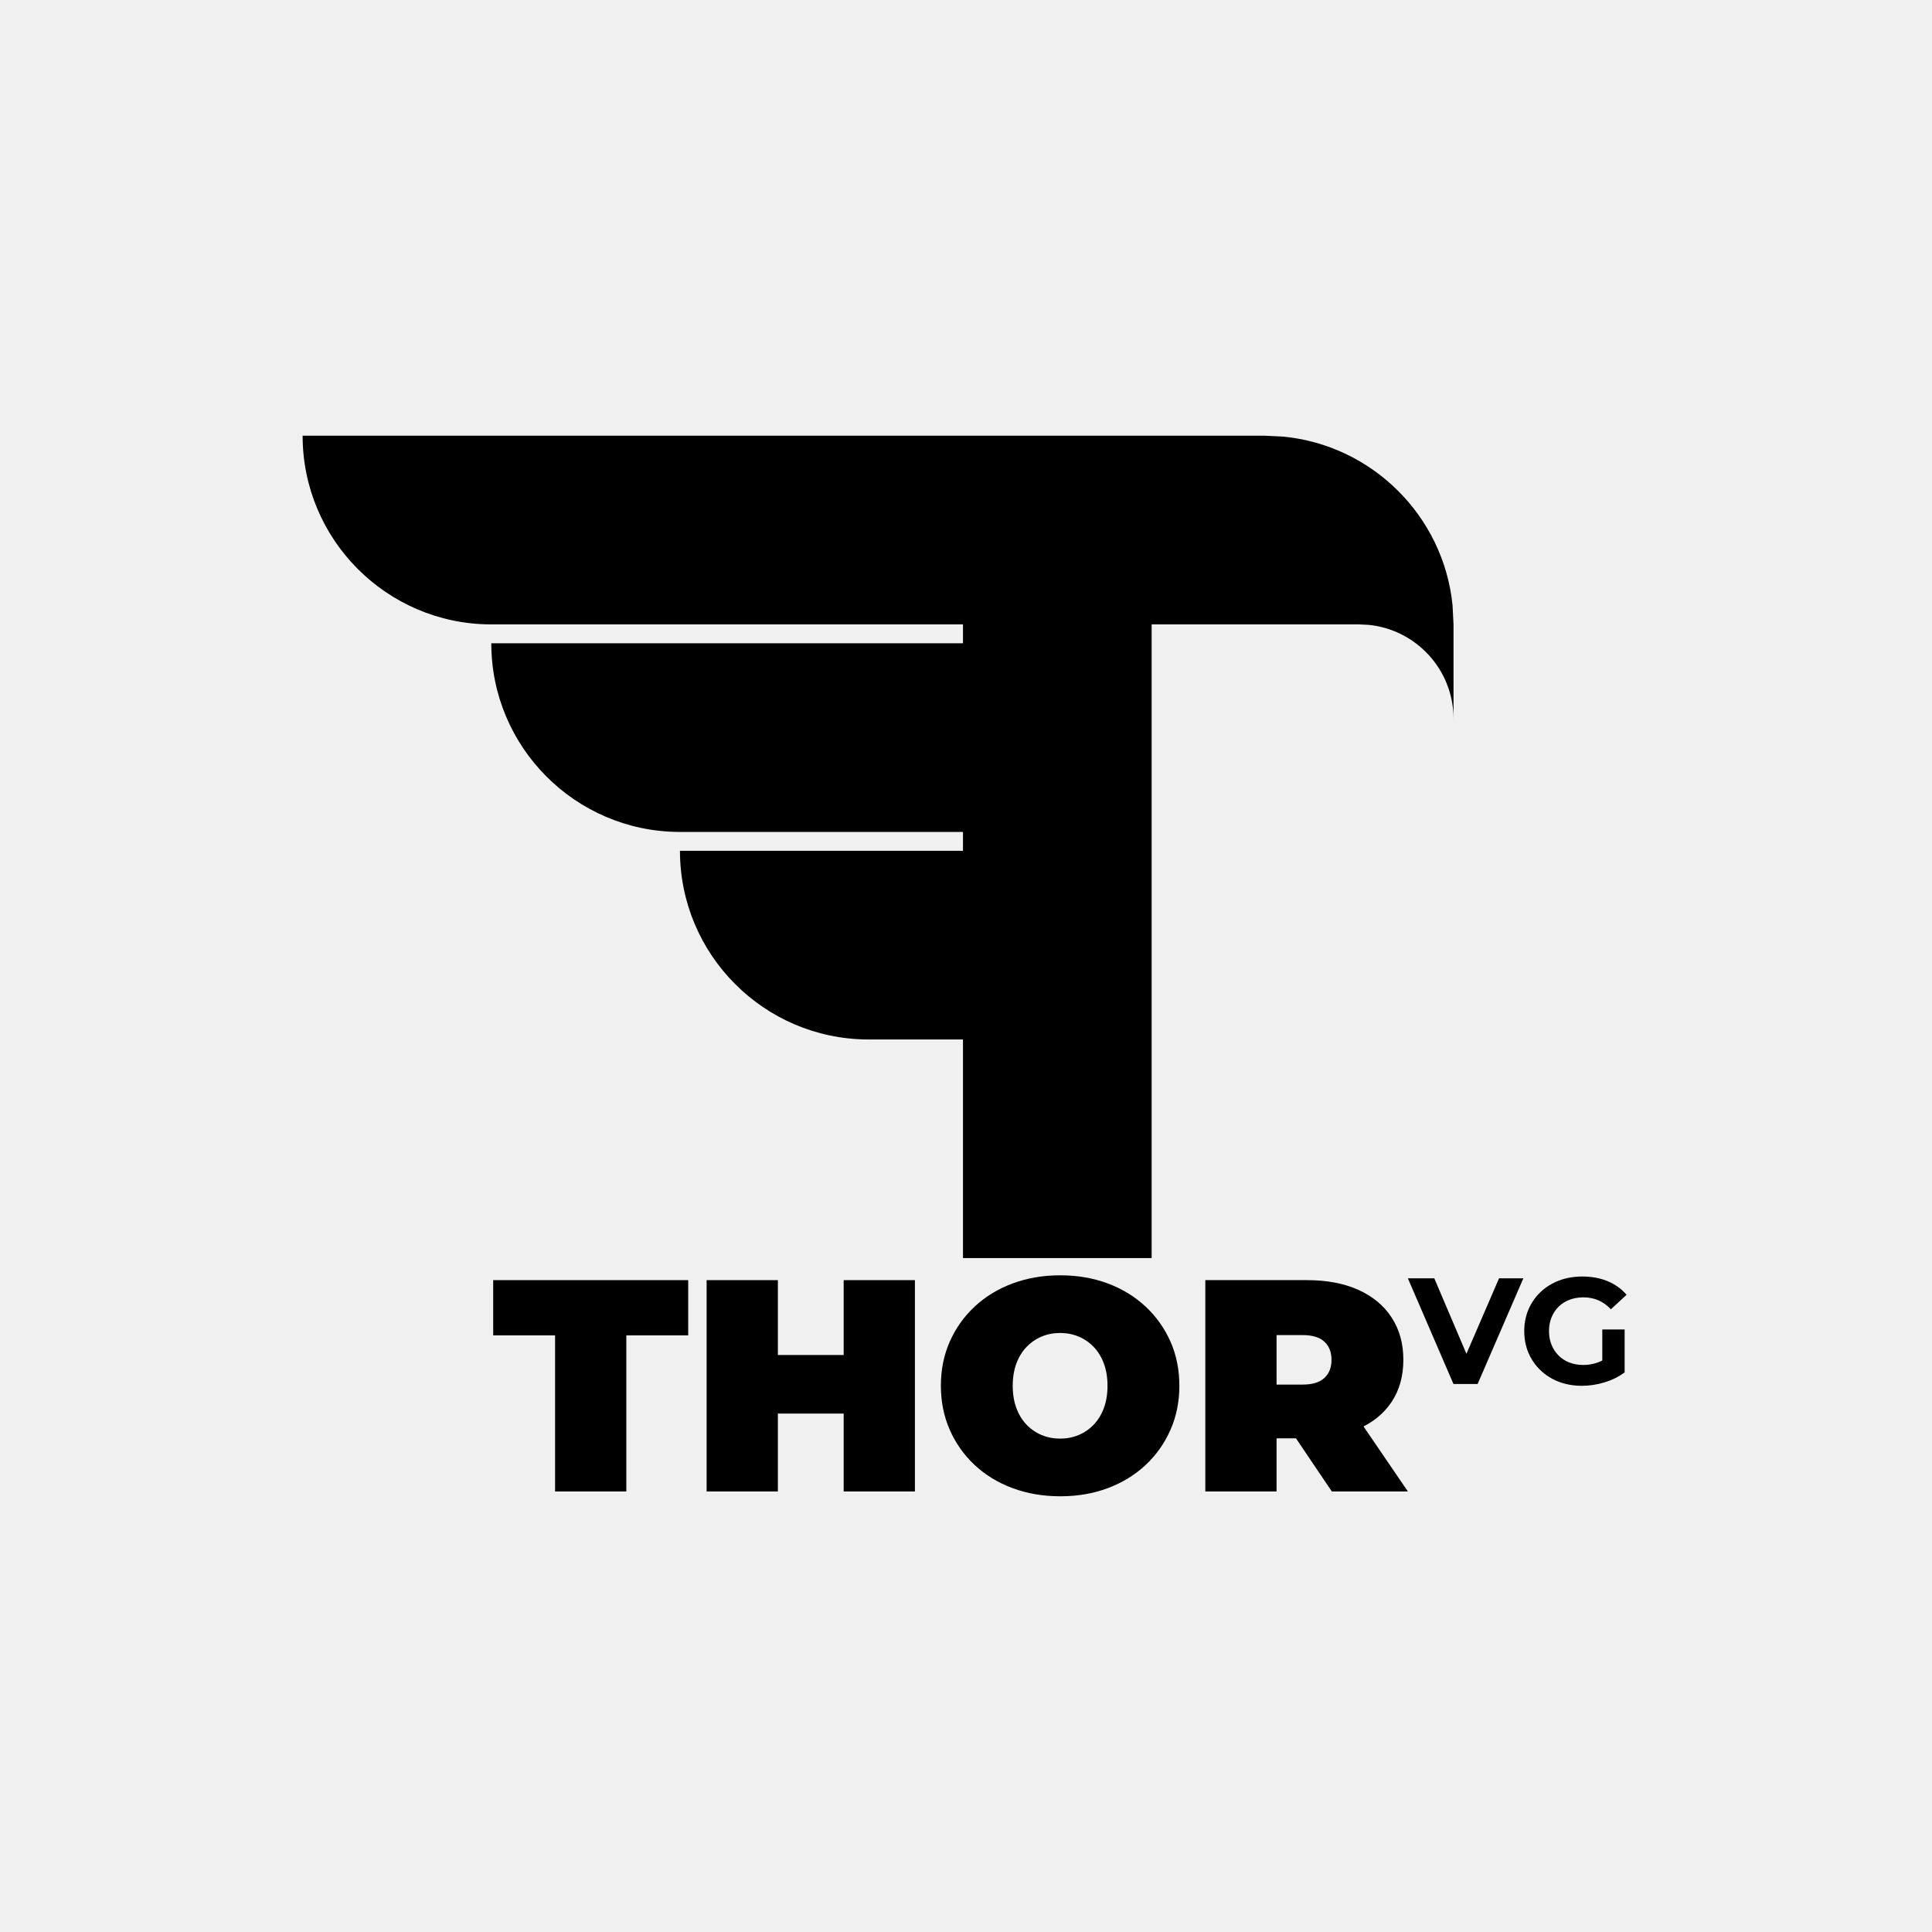
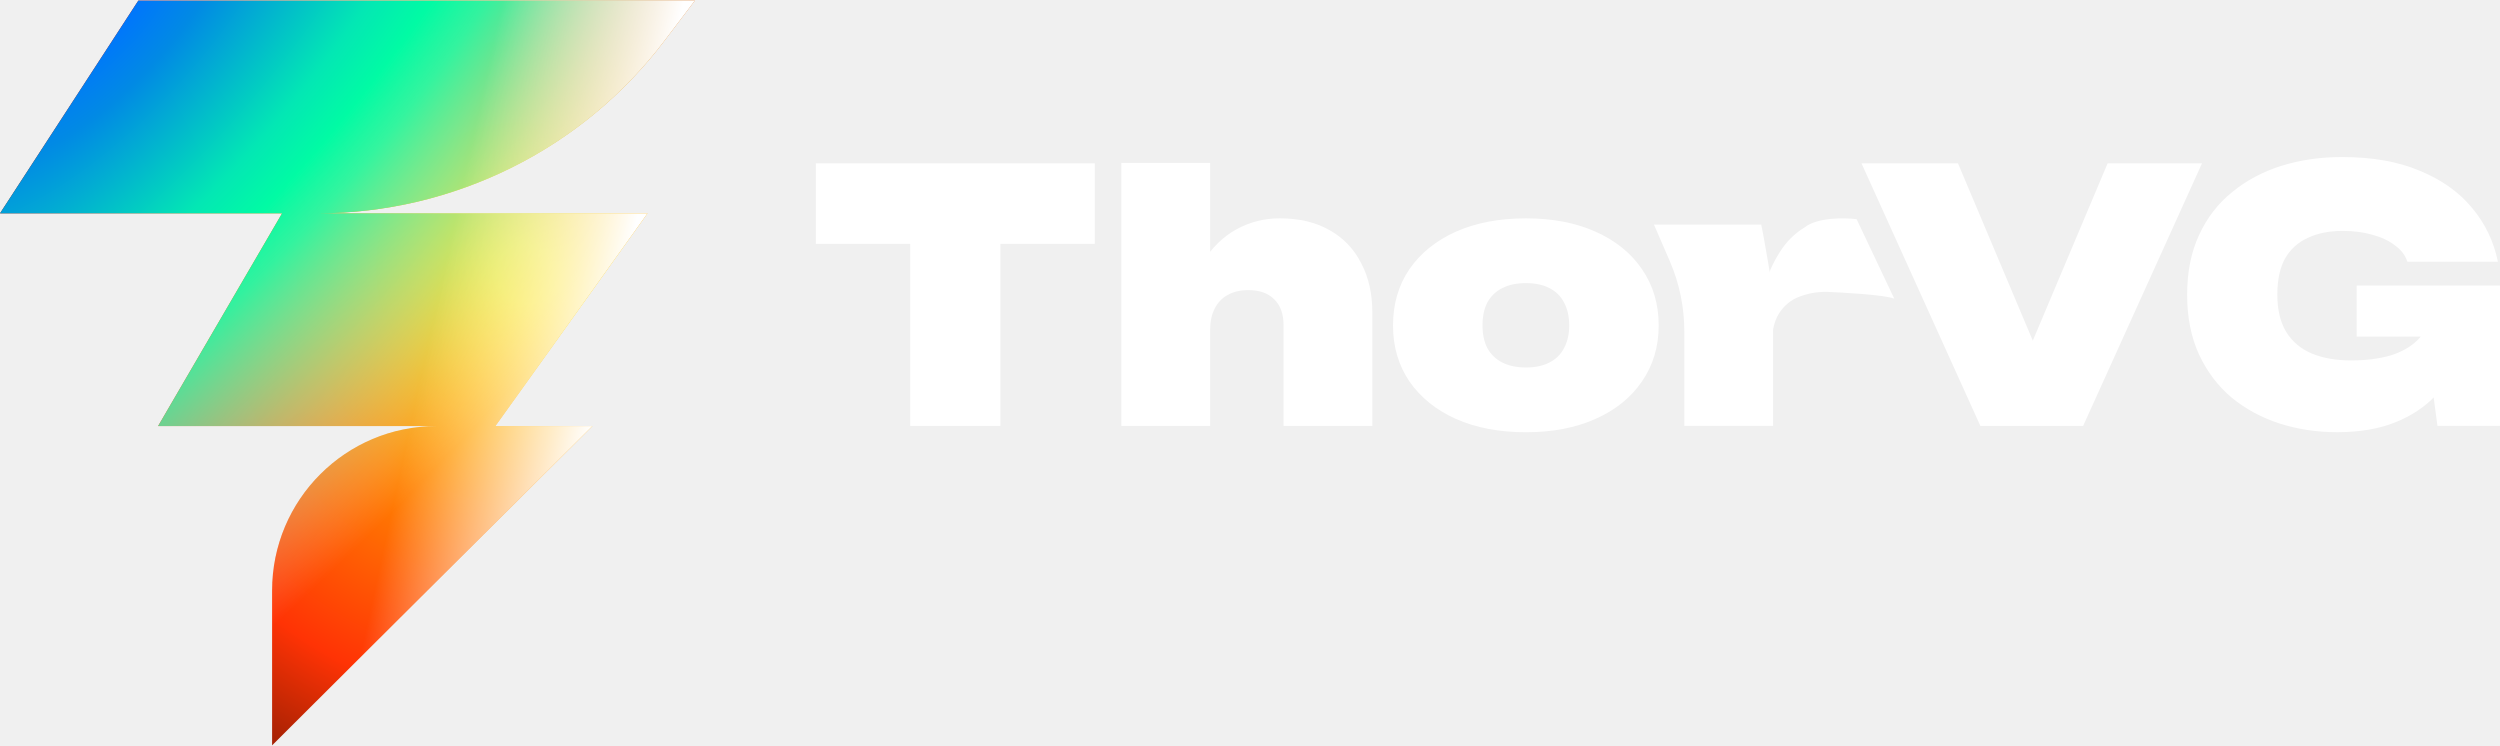
- <svg xmlns="http://www.w3.org/2000/svg" width="100%" height="100%" viewBox="0 0 512 512" version="1.1" xml:space="preserve" style="fill-rule:evenodd;clip-rule:evenodd;stroke-linejoin:round;stroke-miterlimit:2;">
-   <g id="Layer1">
-     <g transform="matrix(1.25,0,0,1.25,20.7288,58.9362)">
-       <path d="M187.575,219.571L187.575,173.227L167.575,173.227L167.316,173.226C145.359,173.087 127.575,155.218 127.575,133.227L187.575,133.227L187.575,129.227L127.575,129.227L127.316,129.226C105.359,129.087 87.575,111.218 87.575,89.227L187.575,89.227L187.575,85.227L87.575,85.227L87.316,85.226C65.359,85.087 47.575,67.218 47.575,45.227L251.575,45.227L255.41,45.409C274.344,47.213 289.446,62.24 291.368,81.14L291.575,85.227L291.575,105.227C291.575,94.879 283.698,86.355 273.619,85.33L271.575,85.227L227.575,85.227L227.575,219.571L187.575,219.571Z" />
-     </g>
-     <g id="THOR" transform="matrix(1.25,0,0,1.25,-394.01,185.167)">
-       <path d="M432.89,168.067L432.89,134.979L419.77,134.979L419.77,123.267L461.114,123.267L461.114,134.979L447.994,134.979L447.994,168.067L432.89,168.067Z" style="fill-rule:nonzero;" />
-       <path d="M494.074,123.267L509.178,123.267L509.178,168.067L494.074,168.067L494.074,123.267ZM480.122,168.067L465.018,168.067L465.018,123.267L480.122,123.267L480.122,168.067ZM495.098,151.555L479.098,151.555L479.098,139.139L495.098,139.139L495.098,151.555Z" style="fill-rule:nonzero;" />
-       <path d="M540.026,169.091C536.357,169.091 532.976,168.515 529.882,167.363C526.789,166.211 524.112,164.579 521.85,162.467C519.589,160.355 517.829,157.869 516.57,155.011C515.312,152.152 514.682,149.037 514.682,145.667C514.682,142.253 515.312,139.128 516.57,136.291C517.829,133.453 519.589,130.979 521.85,128.867C524.112,126.755 526.789,125.123 529.882,123.971C532.976,122.819 536.336,122.243 539.962,122.243C543.632,122.243 547.002,122.819 550.074,123.971C553.146,125.123 555.813,126.755 558.074,128.867C560.336,130.979 562.096,133.453 563.354,136.291C564.613,139.128 565.242,142.253 565.242,145.667C565.242,149.037 564.613,152.152 563.354,155.011C562.096,157.869 560.336,160.355 558.074,162.467C555.813,164.579 553.146,166.211 550.074,167.363C547.002,168.515 543.653,169.091 540.026,169.091ZM539.962,156.867C541.37,156.867 542.682,156.611 543.898,156.099C545.114,155.587 546.181,154.851 547.098,153.891C548.016,152.931 548.73,151.757 549.242,150.371C549.754,148.984 550.01,147.416 550.01,145.667C550.01,143.917 549.754,142.349 549.242,140.963C548.73,139.576 548.016,138.403 547.098,137.443C546.181,136.483 545.114,135.747 543.898,135.235C542.682,134.723 541.37,134.467 539.962,134.467C538.554,134.467 537.242,134.723 536.026,135.235C534.81,135.747 533.744,136.483 532.826,137.443C531.909,138.403 531.194,139.576 530.682,140.963C530.17,142.349 529.914,143.917 529.914,145.667C529.914,147.416 530.17,148.984 530.682,150.371C531.194,151.757 531.909,152.931 532.826,153.891C533.744,154.851 534.81,155.587 536.026,156.099C537.242,156.611 538.554,156.867 539.962,156.867Z" style="fill-rule:nonzero;" />
-       <path d="M570.746,168.067L570.746,123.267L592.314,123.267C596.496,123.267 600.112,123.949 603.162,125.315C606.213,126.68 608.57,128.632 610.234,131.171C611.898,133.709 612.73,136.707 612.73,140.163C612.73,143.619 611.898,146.595 610.234,149.091C608.57,151.587 606.213,153.496 603.162,154.819C600.112,156.141 596.496,156.803 592.314,156.803L579.13,156.803L585.85,150.595L585.85,168.067L570.746,168.067ZM597.562,168.067L586.554,151.747L602.554,151.747L613.69,168.067L597.562,168.067ZM585.85,152.259L579.13,145.411L591.354,145.411C593.445,145.411 594.992,144.941 595.994,144.003C596.997,143.064 597.498,141.784 597.498,140.163C597.498,138.541 596.997,137.261 595.994,136.323C594.992,135.384 593.445,134.915 591.354,134.915L579.13,134.915L585.85,128.067L585.85,152.259Z" style="fill-rule:nonzero;" />
-     </g>
-     <g id="VG" transform="matrix(1.25,0,0,1.25,-142.389,252.817)">
-       <path d="M422.058,91.162L412.394,68.762L417.994,68.762L426.442,88.602L423.146,88.602L431.722,68.762L436.874,68.762L427.178,91.162L422.058,91.162Z" style="fill-rule:nonzero;" />
-       <path d="M449.29,91.546C447.519,91.546 445.893,91.264 444.41,90.698C442.927,90.133 441.637,89.328 440.538,88.282C439.439,87.237 438.586,86.01 437.978,84.602C437.37,83.194 437.066,81.648 437.066,79.962C437.066,78.277 437.37,76.73 437.978,75.322C438.586,73.914 439.445,72.688 440.554,71.642C441.663,70.597 442.965,69.792 444.458,69.226C445.951,68.661 447.594,68.378 449.386,68.378C451.37,68.378 453.157,68.709 454.746,69.37C456.335,70.032 457.674,70.992 458.762,72.25L455.434,75.322C454.623,74.469 453.738,73.834 452.778,73.418C451.818,73.002 450.773,72.794 449.642,72.794C448.554,72.794 447.562,72.965 446.666,73.306C445.77,73.648 444.997,74.138 444.346,74.778C443.695,75.418 443.194,76.176 442.842,77.05C442.49,77.925 442.314,78.896 442.314,79.962C442.314,81.008 442.49,81.968 442.842,82.842C443.194,83.717 443.695,84.48 444.346,85.13C444.997,85.781 445.765,86.277 446.65,86.618C447.535,86.96 448.511,87.13 449.578,87.13C450.602,87.13 451.599,86.965 452.57,86.634C453.541,86.304 454.485,85.744 455.402,84.954L458.346,88.698C457.13,89.616 455.717,90.32 454.106,90.81C452.495,91.301 450.89,91.546 449.29,91.546ZM453.61,88.026L453.61,79.61L458.346,79.61L458.346,88.698L453.61,88.026Z" style="fill-rule:nonzero;" />
+ <svg xmlns="http://www.w3.org/2000/svg" width="620" height="185" viewBox="0 0 620 185" fill="none">
+   <g clip-path="url(#clip0_1241_626)">
+     <path d="M612.37 77.494C612.139 81.313 611.33 85.017 609.943 88.606C608.614 92.136 606.62 95.319 603.961 98.155C601.36 100.933 598.037 103.133 593.992 104.753C589.946 106.374 585.149 107.184 579.601 107.184C574.573 107.184 569.805 106.46 565.297 105.014C560.847 103.567 556.888 101.425 553.42 98.589C550.01 95.696 547.323 92.136 545.358 87.911C543.393 83.628 542.41 78.68 542.41 73.066C542.41 67.452 543.393 62.533 545.358 58.308C547.323 54.025 550.068 50.465 553.593 47.63C557.119 44.736 561.193 42.566 565.817 41.119C570.44 39.672 575.44 38.948 580.815 38.948C588.328 38.948 594.743 40.077 600.06 42.334C605.435 44.533 609.741 47.572 612.977 51.449C616.271 55.327 618.439 59.812 619.479 64.906H597.026C596.506 63.285 595.465 61.925 593.905 60.825C592.402 59.668 590.553 58.8 588.357 58.221C586.16 57.584 583.704 57.266 580.988 57.266C577.636 57.266 574.746 57.845 572.319 59.002C569.891 60.102 568.013 61.809 566.684 64.124C565.412 66.439 564.777 69.42 564.777 73.066C564.777 76.77 565.499 79.838 566.944 82.268C568.447 84.699 570.556 86.493 573.272 87.651C576.046 88.808 579.312 89.387 583.069 89.387C586.71 89.387 589.946 88.982 592.778 88.172C595.61 87.304 597.893 86.001 599.627 84.265C601.418 82.471 602.516 80.214 602.921 77.494H612.37ZM584.456 83.484V70.809H619.999V105.621H604.481L601.187 80.706L605.088 83.484H584.456Z" fill="white" />
+     <path d="M508.73 95.379H499.54L522.687 40.513H546.094L516.619 105.624H491.131L461.656 40.513H485.583L508.73 95.379Z" fill="white" />
+     <path d="M378.412 107.195C371.823 107.195 366.044 106.095 361.073 103.896C356.161 101.696 352.317 98.6 349.543 94.607C346.827 90.613 345.469 85.983 345.469 80.716C345.469 75.392 346.827 70.733 349.543 66.739C352.317 62.746 356.161 59.65 361.073 57.45C366.044 55.251 371.823 54.151 378.412 54.151C385 54.151 390.751 55.251 395.663 57.45C400.633 59.65 404.477 62.746 407.193 66.739C409.967 70.733 411.354 75.392 411.354 80.716C411.354 85.983 409.967 90.613 407.193 94.607C404.477 98.6 400.633 101.696 395.663 103.896C390.751 106.095 385 107.195 378.412 107.195ZM378.412 91.134C380.723 91.134 382.659 90.729 384.22 89.919C385.838 89.108 387.052 87.922 387.861 86.359C388.728 84.797 389.161 82.916 389.161 80.716C389.161 78.459 388.728 76.549 387.861 74.987C387.052 73.424 385.838 72.238 384.22 71.427C382.659 70.617 380.723 70.212 378.412 70.212C376.158 70.212 374.221 70.617 372.603 71.427C370.985 72.238 369.742 73.424 368.875 74.987C368.066 76.549 367.662 78.459 367.662 80.716C367.662 82.916 368.066 84.797 368.875 86.359C369.742 87.922 370.985 89.108 372.603 89.919C374.221 90.729 376.158 91.134 378.412 91.134Z" fill="white" />
+     <path d="M278.094 40.403H300.113V105.628H278.094V40.403ZM317.365 54.147C322.22 54.147 326.352 55.131 329.762 57.099C333.172 59.009 335.772 61.729 337.564 65.259C339.414 68.732 340.338 72.812 340.338 77.5V105.628H318.319V80.625C318.319 77.847 317.538 75.706 315.978 74.201C314.475 72.696 312.337 71.944 309.563 71.944C307.598 71.944 305.893 72.349 304.448 73.159C303.061 73.912 301.992 75.04 301.24 76.545C300.489 77.992 300.113 79.757 300.113 81.841L293.612 78.542C294.421 73.102 295.981 68.587 298.293 64.999C300.605 61.353 303.408 58.633 306.702 56.838C309.996 55.044 313.551 54.147 317.365 54.147Z" fill="white" />
+     <path d="M225.735 50.15H248.101V105.624H225.735V50.15ZM202.328 40.513H271.508V60.48H202.328V40.513Z" fill="white" />
+     <path d="M436.78 55.704H410.184L414.106 64.754C416.482 70.237 417.708 76.15 417.708 82.126V105.622H439.728V72.46C439.728 72.46 437.447 58.58 436.78 55.704Z" fill="white" />
+     <path d="M469.78 74.073L460.448 54.365C457.587 53.965 450.65 53.878 447.542 56.4C445.044 57.905 442.984 59.96 441.361 62.564C439.737 65.111 438.426 68.033 437.427 71.332C436.491 74.573 435.71 77.988 435.086 81.576L439.3 86.438C439.3 82.676 439.925 79.782 441.173 77.757C442.485 75.731 444.17 74.342 446.231 73.589C448.291 72.779 450.507 72.374 452.88 72.374C457.054 72.539 467.378 73.111 469.78 74.073Z" fill="white" />
+     <path d="M164.743 10.156C144.373 37.051 112.597 52.867 78.863 52.909H160.583L122.846 105.667H146.915L67.481 184.849V146.468C67.481 123.935 85.748 105.668 108.281 105.667H39.202L69.953 52.91H0L34.3 0.151H172.32L164.743 10.156Z" fill="url(#paint0_radial_1241_626)" />
+     <path d="M164.743 10.156C144.373 37.051 112.597 52.867 78.863 52.909H160.583L122.846 105.667H146.915L67.481 184.849V146.468C67.481 123.935 85.748 105.668 108.281 105.667H39.202L69.953 52.91H0L34.3 0.151H172.32L164.743 10.156Z" fill="url(#paint1_radial_1241_626)" />
+     <g style="mix-blend-mode:lighten">
+       <path d="M164.745 10.156C144.375 37.052 112.598 52.868 78.864 52.909H160.584L122.847 105.667H146.916L67.481 184.849V146.468C67.481 123.935 85.749 105.667 108.283 105.667H39.204L69.954 52.91H0.002L34.301 0.151H172.321L164.745 10.156Z" fill="url(#paint2_linear_1241_626)" />
    </g>
  </g>
+   <defs>
+     <radialGradient id="paint0_radial_1241_626" cx="0" cy="0" r="1" gradientUnits="userSpaceOnUse" gradientTransform="translate(130.335 67.811) rotate(60.008) scale(158.878 151.702)">
+       <stop offset="0.047" stop-color="#FFDE00" />
+       <stop offset="0.694" stop-color="#FF3305" />
+       <stop offset="0.935" stop-color="#801A03" />
+     </radialGradient>
+     <radialGradient id="paint1_radial_1241_626" cx="0" cy="0" r="1" gradientUnits="userSpaceOnUse" gradientTransform="translate(25.2816 3.26229) rotate(42.3268) scale(222.092 561.399)">
+       <stop offset="0.017" stop-color="#0073FF" />
+       <stop offset="0.082" stop-color="#018AE4" />
+       <stop offset="0.227" stop-color="#03E7B4" />
+       <stop offset="0.282" stop-color="#01FBA4" />
+       <stop offset="0.331" stop-color="#1DFFB0" stop-opacity="0.901" />
+       <stop offset="0.619" stop-color="white" stop-opacity="0" />
+     </radialGradient>
+     <linearGradient id="paint2_linear_1241_626" x1="182.105" y1="100.785" x2="47.792" y2="71.669" gradientUnits="userSpaceOnUse">
+       <stop offset="0.243" stop-color="white" />
+       <stop offset="0.564" stop-color="white" stop-opacity="0" />
+     </linearGradient>
+     <clipPath id="clip0_1241_626">
+       <rect width="620" height="185" fill="white" />
+     </clipPath>
+   </defs>
</svg>
